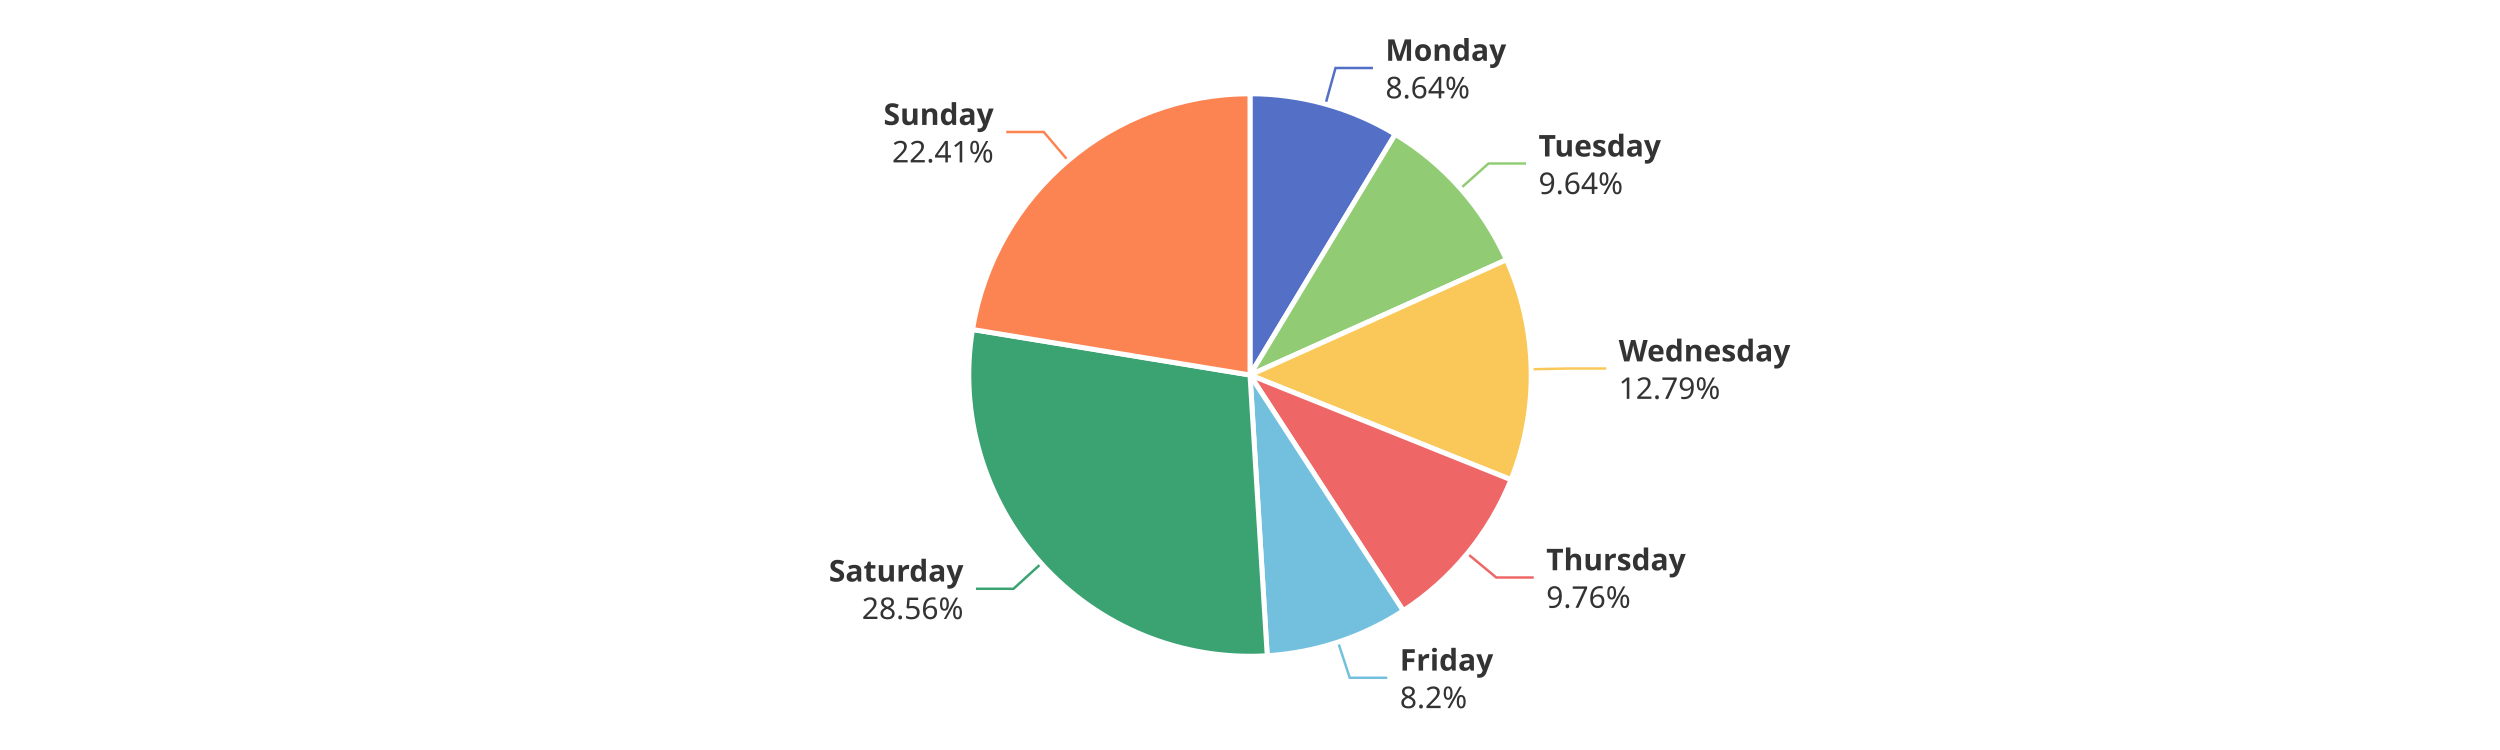
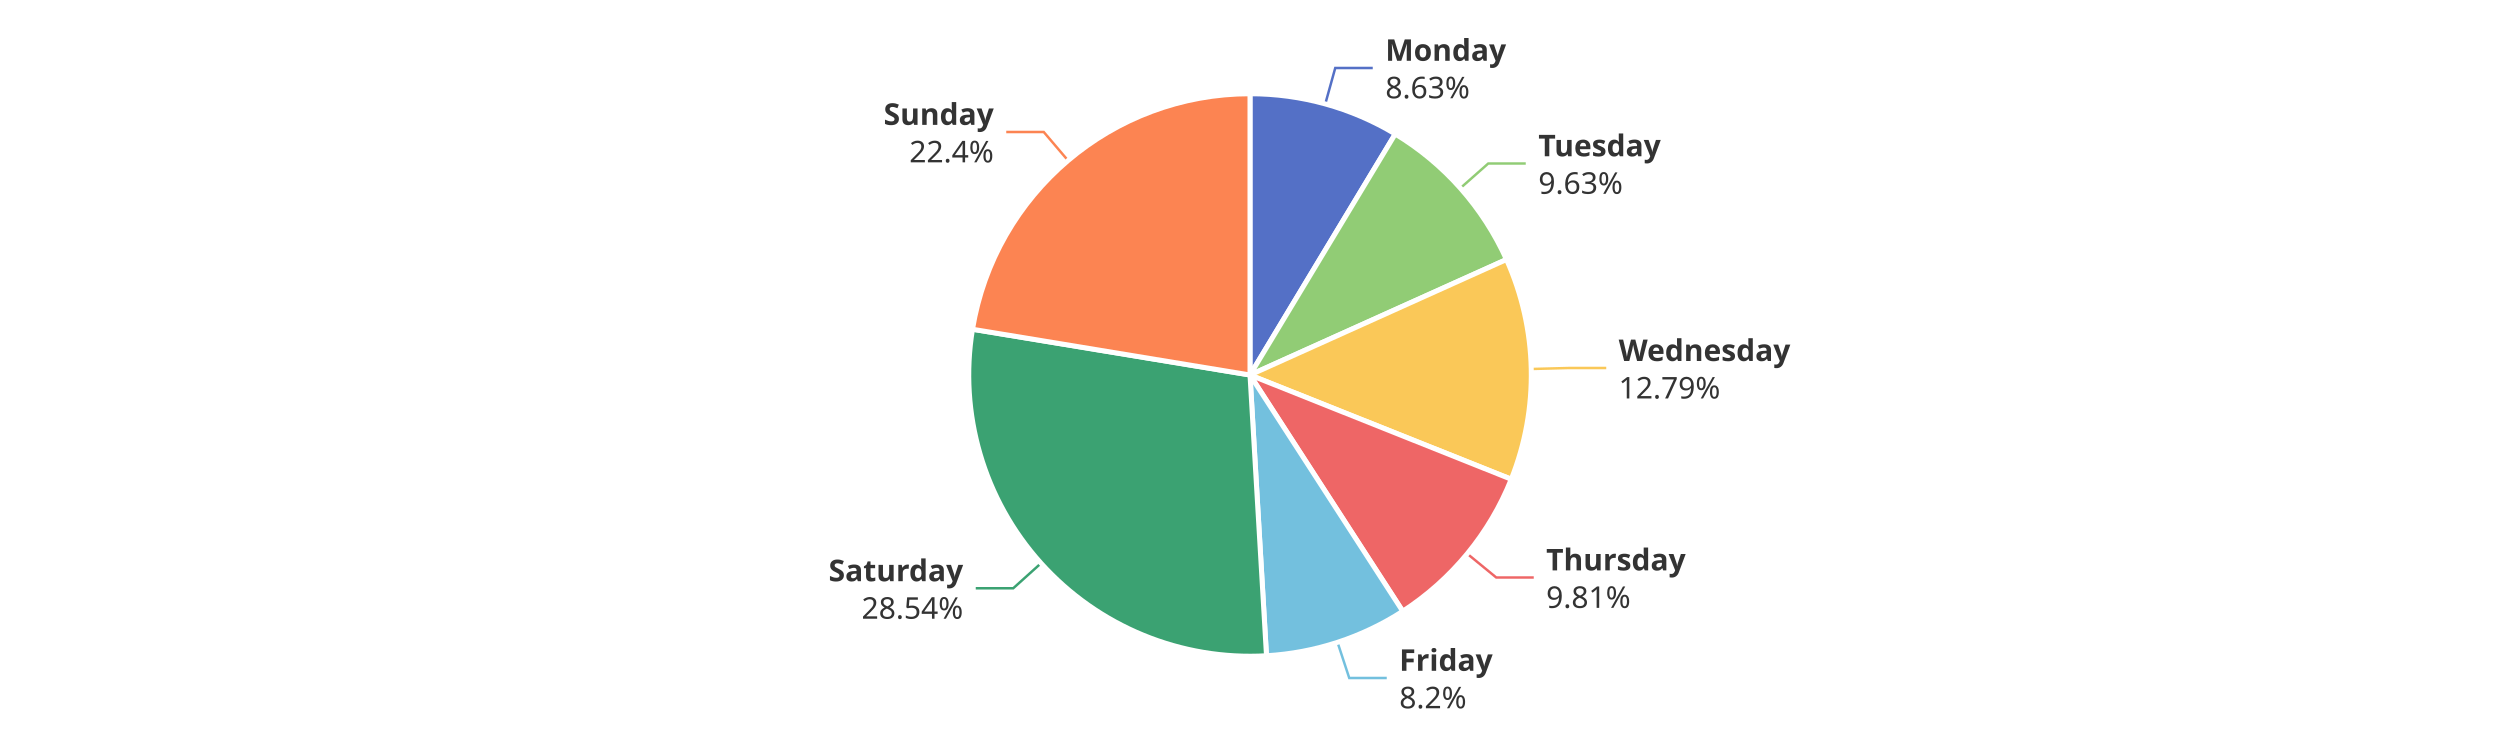
<svg xmlns="http://www.w3.org/2000/svg" width="1000" height="300" version="1.1" baseProfile="full" viewBox="0 0 1000 300">
  <rect width="1000" height="300" x="0" y="0" id="0" fill="#ffffff" />
-   <polyline points="530.2 41.6 534.2 27.2 549.2 27.2" fill="none" stroke="#5470c6" />
-   <polyline points="584.2 75.4 595.4 65.4 610.4 65.4" fill="none" stroke="#91cc75" />
-   <polyline points="612.5 147.7 627.5 147.4 642.5 147.4" fill="none" stroke="#fac858" />
-   <polyline points="586.9 221.4 598.5 231 613.5 231" fill="none" stroke="#ee6666" />
-   <polyline points="535.2 256.8 539.9 271.1 554.9 271.1" fill="none" stroke="#73c0de" />
-   <polyline points="416.5 225.4 405.4 235.5 390.4 235.5" fill="none" stroke="#3ba272" />
+   <polyline points="530.1 41.6 534.1 27.2 549.1 27.2" fill="none" stroke="#5470c6" />
+   <polyline points="584.1 75.3 595.3 65.4 610.3 65.4" fill="none" stroke="#91cc75" />
+   <polyline points="612.5 147.6 627.5 147.2 642.5 147.2" fill="none" stroke="#fac858" />
+   <polyline points="586.9 221.5 598.5 231 613.5 231" fill="none" stroke="#ee6666" />
+   <polyline points="535 256.9 539.7 271.2 554.7 271.2" fill="none" stroke="#73c0de" />
+   <polyline points="416.4 225.3 405.3 235.3 390.3 235.3" fill="none" stroke="#3ba272" />
  <polyline points="427.2 64.2 417.5 52.8 402.5 52.8" fill="none" stroke="#fc8452" />
-   <path d="M500 37.5A112.5 112.5 0 0 1 558.1 53.7L500 150Z" fill="#5470c6" stroke="#fff" stroke-width="2" stroke-linejoin="round" />
-   <path d="M558.1 53.7A112.5 112.5 0 0 1 602.6 103.9L500 150Z" fill="#91cc75" stroke="#fff" stroke-width="2" stroke-linejoin="round" />
-   <path d="M602.6 103.9A112.5 112.5 0 0 1 604.4 191.9L500 150Z" fill="#fac858" stroke="#fff" stroke-width="2" stroke-linejoin="round" />
-   <path d="M604.4 191.9A112.5 112.5 0 0 1 561.3 244.3L500 150Z" fill="#ee6666" stroke="#fff" stroke-width="2" stroke-linejoin="round" />
-   <path d="M561.3 244.3A112.5 112.5 0 0 1 506.9 262.3L500 150Z" fill="#73c0de" stroke="#fff" stroke-width="2" stroke-linejoin="round" />
-   <path d="M506.9 262.3A112.5 112.5 0 0 1 389 131.8L500 150Z" fill="#3ba272" stroke="#fff" stroke-width="2" stroke-linejoin="round" />
-   <path d="M389 131.8A112.5 112.5 0 0 1 500 37.5L500 150Z" fill="#fc8452" stroke="#fff" stroke-width="2" stroke-linejoin="round" />
-   <path d="M0 -15l42.8 0l0 30l-42.8 0Z" transform="translate(554.1844 27.1681)" fill="none" />
-   <text dominant-baseline="central" text-anchor="start" style="font-size:12px;font-family:sans-serif;font-weight:bold;" y="-7.5" transform="translate(554.1844 27.1681)" fill="#333" stroke="rgb(255,255,255)" stroke-width="2" paint-order="stroke" stroke-miterlimit="2">Monday</text>
-   <text dominant-baseline="central" text-anchor="start" style="font-size:12px;font-family:sans-serif;" y="7.5" transform="translate(554.1844 27.1681)" fill="#333" stroke="rgb(255,255,255)" stroke-width="2" paint-order="stroke" stroke-miterlimit="2">8.64%</text>
-   <path d="M0 -15l46.2 0l0 30l-46.2 0Z" transform="translate(615.4269 65.4426)" fill="none" />
-   <text dominant-baseline="central" text-anchor="start" style="font-size:12px;font-family:sans-serif;font-weight:bold;" y="-7.5" transform="translate(615.4269 65.4426)" fill="#333" stroke="rgb(255,255,255)" stroke-width="2" paint-order="stroke" stroke-miterlimit="2">Tuesday</text>
-   <text dominant-baseline="central" text-anchor="start" style="font-size:12px;font-family:sans-serif;" y="7.5" transform="translate(615.4269 65.4426)" fill="#333" stroke="rgb(255,255,255)" stroke-width="2" paint-order="stroke" stroke-miterlimit="2">9.64%</text>
-   <path d="M0 -15l63.6 0l0 30l-63.6 0Z" transform="translate(647.4734 147.3966)" fill="none" />
-   <text dominant-baseline="central" text-anchor="start" style="font-size:12px;font-family:sans-serif;font-weight:bold;" y="-7.5" transform="translate(647.4734 147.3966)" fill="#333" stroke="rgb(255,255,255)" stroke-width="2" paint-order="stroke" stroke-miterlimit="2">Wednesday</text>
-   <text dominant-baseline="central" text-anchor="start" style="font-size:12px;font-family:sans-serif;" y="7.5" transform="translate(647.4734 147.3966)" fill="#333" stroke="rgb(255,255,255)" stroke-width="2" paint-order="stroke" stroke-miterlimit="2">12.79%</text>
-   <path d="M0 -15l50.2 0l0 30l-50.2 0Z" transform="translate(618.4953 230.9625)" fill="none" />
-   <text dominant-baseline="central" text-anchor="start" style="font-size:12px;font-family:sans-serif;font-weight:bold;" y="-7.5" transform="translate(618.4953 230.9625)" fill="#333" stroke="rgb(255,255,255)" stroke-width="2" paint-order="stroke" stroke-miterlimit="2">Thursday</text>
-   <text dominant-baseline="central" text-anchor="start" style="font-size:12px;font-family:sans-serif;" y="7.5" transform="translate(618.4953 230.9625)" fill="#333" stroke="rgb(255,255,255)" stroke-width="2" paint-order="stroke" stroke-miterlimit="2">9.76%</text>
-   <path d="M0 -15l33.4 0l0 30l-33.4 0Z" transform="translate(559.9326 271.0852)" fill="none" />
-   <text dominant-baseline="central" text-anchor="start" style="font-size:12px;font-family:sans-serif;font-weight:bold;" y="-7.5" transform="translate(559.9326 271.0852)" fill="#333" stroke="rgb(255,255,255)" stroke-width="2" paint-order="stroke" stroke-miterlimit="2">Friday</text>
-   <text dominant-baseline="central" text-anchor="start" style="font-size:12px;font-family:sans-serif;" y="7.5" transform="translate(559.9326 271.0852)" fill="#333" stroke="rgb(255,255,255)" stroke-width="2" paint-order="stroke" stroke-miterlimit="2">8.2%</text>
-   <path d="M-48.2 -15l48.2 0l0 30l-48.2 0Z" transform="translate(385.3742 235.453)" fill="none" />
-   <text dominant-baseline="central" text-anchor="end" style="font-size:12px;font-family:sans-serif;font-weight:bold;" y="-7.5" transform="translate(385.3742 235.453)" fill="#333" stroke="rgb(255,255,255)" stroke-width="2" paint-order="stroke" stroke-miterlimit="2">Saturday</text>
-   <text dominant-baseline="central" text-anchor="end" style="font-size:12px;font-family:sans-serif;" y="7.5" transform="translate(385.3742 235.453)" fill="#333" stroke="rgb(255,255,255)" stroke-width="2" paint-order="stroke" stroke-miterlimit="2">28.56%</text>
-   <path d="M-40.9 -15l40.9 0l0 30l-40.9 0Z" transform="translate(397.4698 52.8145)" fill="none" />
-   <text dominant-baseline="central" text-anchor="end" style="font-size:12px;font-family:sans-serif;font-weight:bold;" y="-7.5" transform="translate(397.4698 52.8145)" fill="#333" stroke="rgb(255,255,255)" stroke-width="2" paint-order="stroke" stroke-miterlimit="2">Sunday</text>
-   <text dominant-baseline="central" text-anchor="end" style="font-size:12px;font-family:sans-serif;" y="7.5" transform="translate(397.4698 52.8145)" fill="#333" stroke="rgb(255,255,255)" stroke-width="2" paint-order="stroke" stroke-miterlimit="2">22.41%</text>
+   <path d="M500 37.5A112.5 112.5 0 0 1 558.1 53.6L500 150Z" fill="#5470c6" stroke="#fff" stroke-width="2" stroke-linejoin="round" />
+   <path d="M558.1 53.6A112.5 112.5 0 0 1 602.6 103.8L500 150Z" fill="#91cc75" stroke="#fff" stroke-width="2" stroke-linejoin="round" />
+   <path d="M602.6 103.8A112.5 112.5 0 0 1 604.5 191.7L500 150Z" fill="#fac858" stroke="#fff" stroke-width="2" stroke-linejoin="round" />
+   <path d="M604.5 191.7A112.5 112.5 0 0 1 561.1 244.5L500 150Z" fill="#ee6666" stroke="#fff" stroke-width="2" stroke-linejoin="round" />
+   <path d="M561.1 244.5A112.5 112.5 0 0 1 506.6 262.3L500 150Z" fill="#73c0de" stroke="#fff" stroke-width="2" stroke-linejoin="round" />
+   <path d="M506.6 262.3A112.5 112.5 0 0 1 389 131.7L500 150Z" fill="#3ba272" stroke="#fff" stroke-width="2" stroke-linejoin="round" />
+   <path d="M389 131.7A112.5 112.5 0 0 1 500 37.5L500 150Z" fill="#fc8452" stroke="#fff" stroke-width="2" stroke-linejoin="round" />
+   <path d="M0 -15l42.8 0l0 30l-42.8 0Z" transform="translate(554.1458 27.1574)" fill="none" />
+   <text dominant-baseline="central" text-anchor="start" style="font-size:12px;font-family:sans-serif;font-weight:bold;" y="-7.5" transform="translate(554.1458 27.1574)" fill="#333" stroke="rgb(255,255,255)" stroke-width="2" paint-order="stroke" stroke-miterlimit="2">Monday</text>
+   <text dominant-baseline="central" text-anchor="start" style="font-size:12px;font-family:sans-serif;" y="7.5" transform="translate(554.1458 27.1574)" fill="#333" stroke="rgb(255,255,255)" stroke-width="2" paint-order="stroke" stroke-miterlimit="2">8.63%</text>
+   <path d="M0 -15l46.2 0l0 30l-46.2 0Z" transform="translate(615.3472 65.3527)" fill="none" />
+   <text dominant-baseline="central" text-anchor="start" style="font-size:12px;font-family:sans-serif;font-weight:bold;" y="-7.5" transform="translate(615.3472 65.3527)" fill="#333" stroke="rgb(255,255,255)" stroke-width="2" paint-order="stroke" stroke-miterlimit="2">Tuesday</text>
+   <text dominant-baseline="central" text-anchor="start" style="font-size:12px;font-family:sans-serif;" y="7.5" transform="translate(615.3472 65.3527)" fill="#333" stroke="rgb(255,255,255)" stroke-width="2" paint-order="stroke" stroke-miterlimit="2">9.63%</text>
+   <path d="M0 -15l63.6 0l0 30l-63.6 0Z" transform="translate(647.47 147.2364)" fill="none" />
+   <text dominant-baseline="central" text-anchor="start" style="font-size:12px;font-family:sans-serif;font-weight:bold;" y="-7.5" transform="translate(647.47 147.2364)" fill="#333" stroke="rgb(255,255,255)" stroke-width="2" paint-order="stroke" stroke-miterlimit="2">Wednesday</text>
+   <text dominant-baseline="central" text-anchor="start" style="font-size:12px;font-family:sans-serif;" y="7.5" transform="translate(647.47 147.2364)" fill="#333" stroke="rgb(255,255,255)" stroke-width="2" paint-order="stroke" stroke-miterlimit="2">12.79%</text>
+   <path d="M0 -15l50.2 0l0 30l-50.2 0Z" transform="translate(618.4698 230.9935)" fill="none" />
+   <text dominant-baseline="central" text-anchor="start" style="font-size:12px;font-family:sans-serif;font-weight:bold;" y="-7.5" transform="translate(618.4698 230.9935)" fill="#333" stroke="rgb(255,255,255)" stroke-width="2" paint-order="stroke" stroke-miterlimit="2">Thursday</text>
+   <text dominant-baseline="central" text-anchor="start" style="font-size:12px;font-family:sans-serif;" y="7.5" transform="translate(618.4698 230.9935)" fill="#333" stroke="rgb(255,255,255)" stroke-width="2" paint-order="stroke" stroke-miterlimit="2">9.81%</text>
+   <path d="M0 -15l33.4 0l0 30l-33.4 0Z" transform="translate(559.7043 271.1603)" fill="none" />
+   <text dominant-baseline="central" text-anchor="start" style="font-size:12px;font-family:sans-serif;font-weight:bold;" y="-7.5" transform="translate(559.7043 271.1603)" fill="#333" stroke="rgb(255,255,255)" stroke-width="2" paint-order="stroke" stroke-miterlimit="2">Friday</text>
+   <text dominant-baseline="central" text-anchor="start" style="font-size:12px;font-family:sans-serif;" y="7.5" transform="translate(559.7043 271.1603)" fill="#333" stroke="rgb(255,255,255)" stroke-width="2" paint-order="stroke" stroke-miterlimit="2">8.2%</text>
+   <path d="M-48.2 -15l48.2 0l0 30l-48.2 0Z" transform="translate(385.2669 235.334)" fill="none" />
+   <text dominant-baseline="central" text-anchor="end" style="font-size:12px;font-family:sans-serif;font-weight:bold;" y="-7.5" transform="translate(385.2669 235.334)" fill="#333" stroke="rgb(255,255,255)" stroke-width="2" paint-order="stroke" stroke-miterlimit="2">Saturday</text>
+   <text dominant-baseline="central" text-anchor="end" style="font-size:12px;font-family:sans-serif;" y="7.5" transform="translate(385.2669 235.334)" fill="#333" stroke="rgb(255,255,255)" stroke-width="2" paint-order="stroke" stroke-miterlimit="2">28.54%</text>
+   <path d="M-40.9 -15l40.9 0l0 30l-40.9 0Z" transform="translate(397.5004 52.7886)" fill="none" />
+   <text dominant-baseline="central" text-anchor="end" style="font-size:12px;font-family:sans-serif;font-weight:bold;" y="-7.5" transform="translate(397.5004 52.7886)" fill="#333" stroke="rgb(255,255,255)" stroke-width="2" paint-order="stroke" stroke-miterlimit="2">Sunday</text>
+   <text dominant-baseline="central" text-anchor="end" style="font-size:12px;font-family:sans-serif;" y="7.5" transform="translate(397.5004 52.7886)" fill="#333" stroke="rgb(255,255,255)" stroke-width="2" paint-order="stroke" stroke-miterlimit="2">22.4%</text>
</svg>
